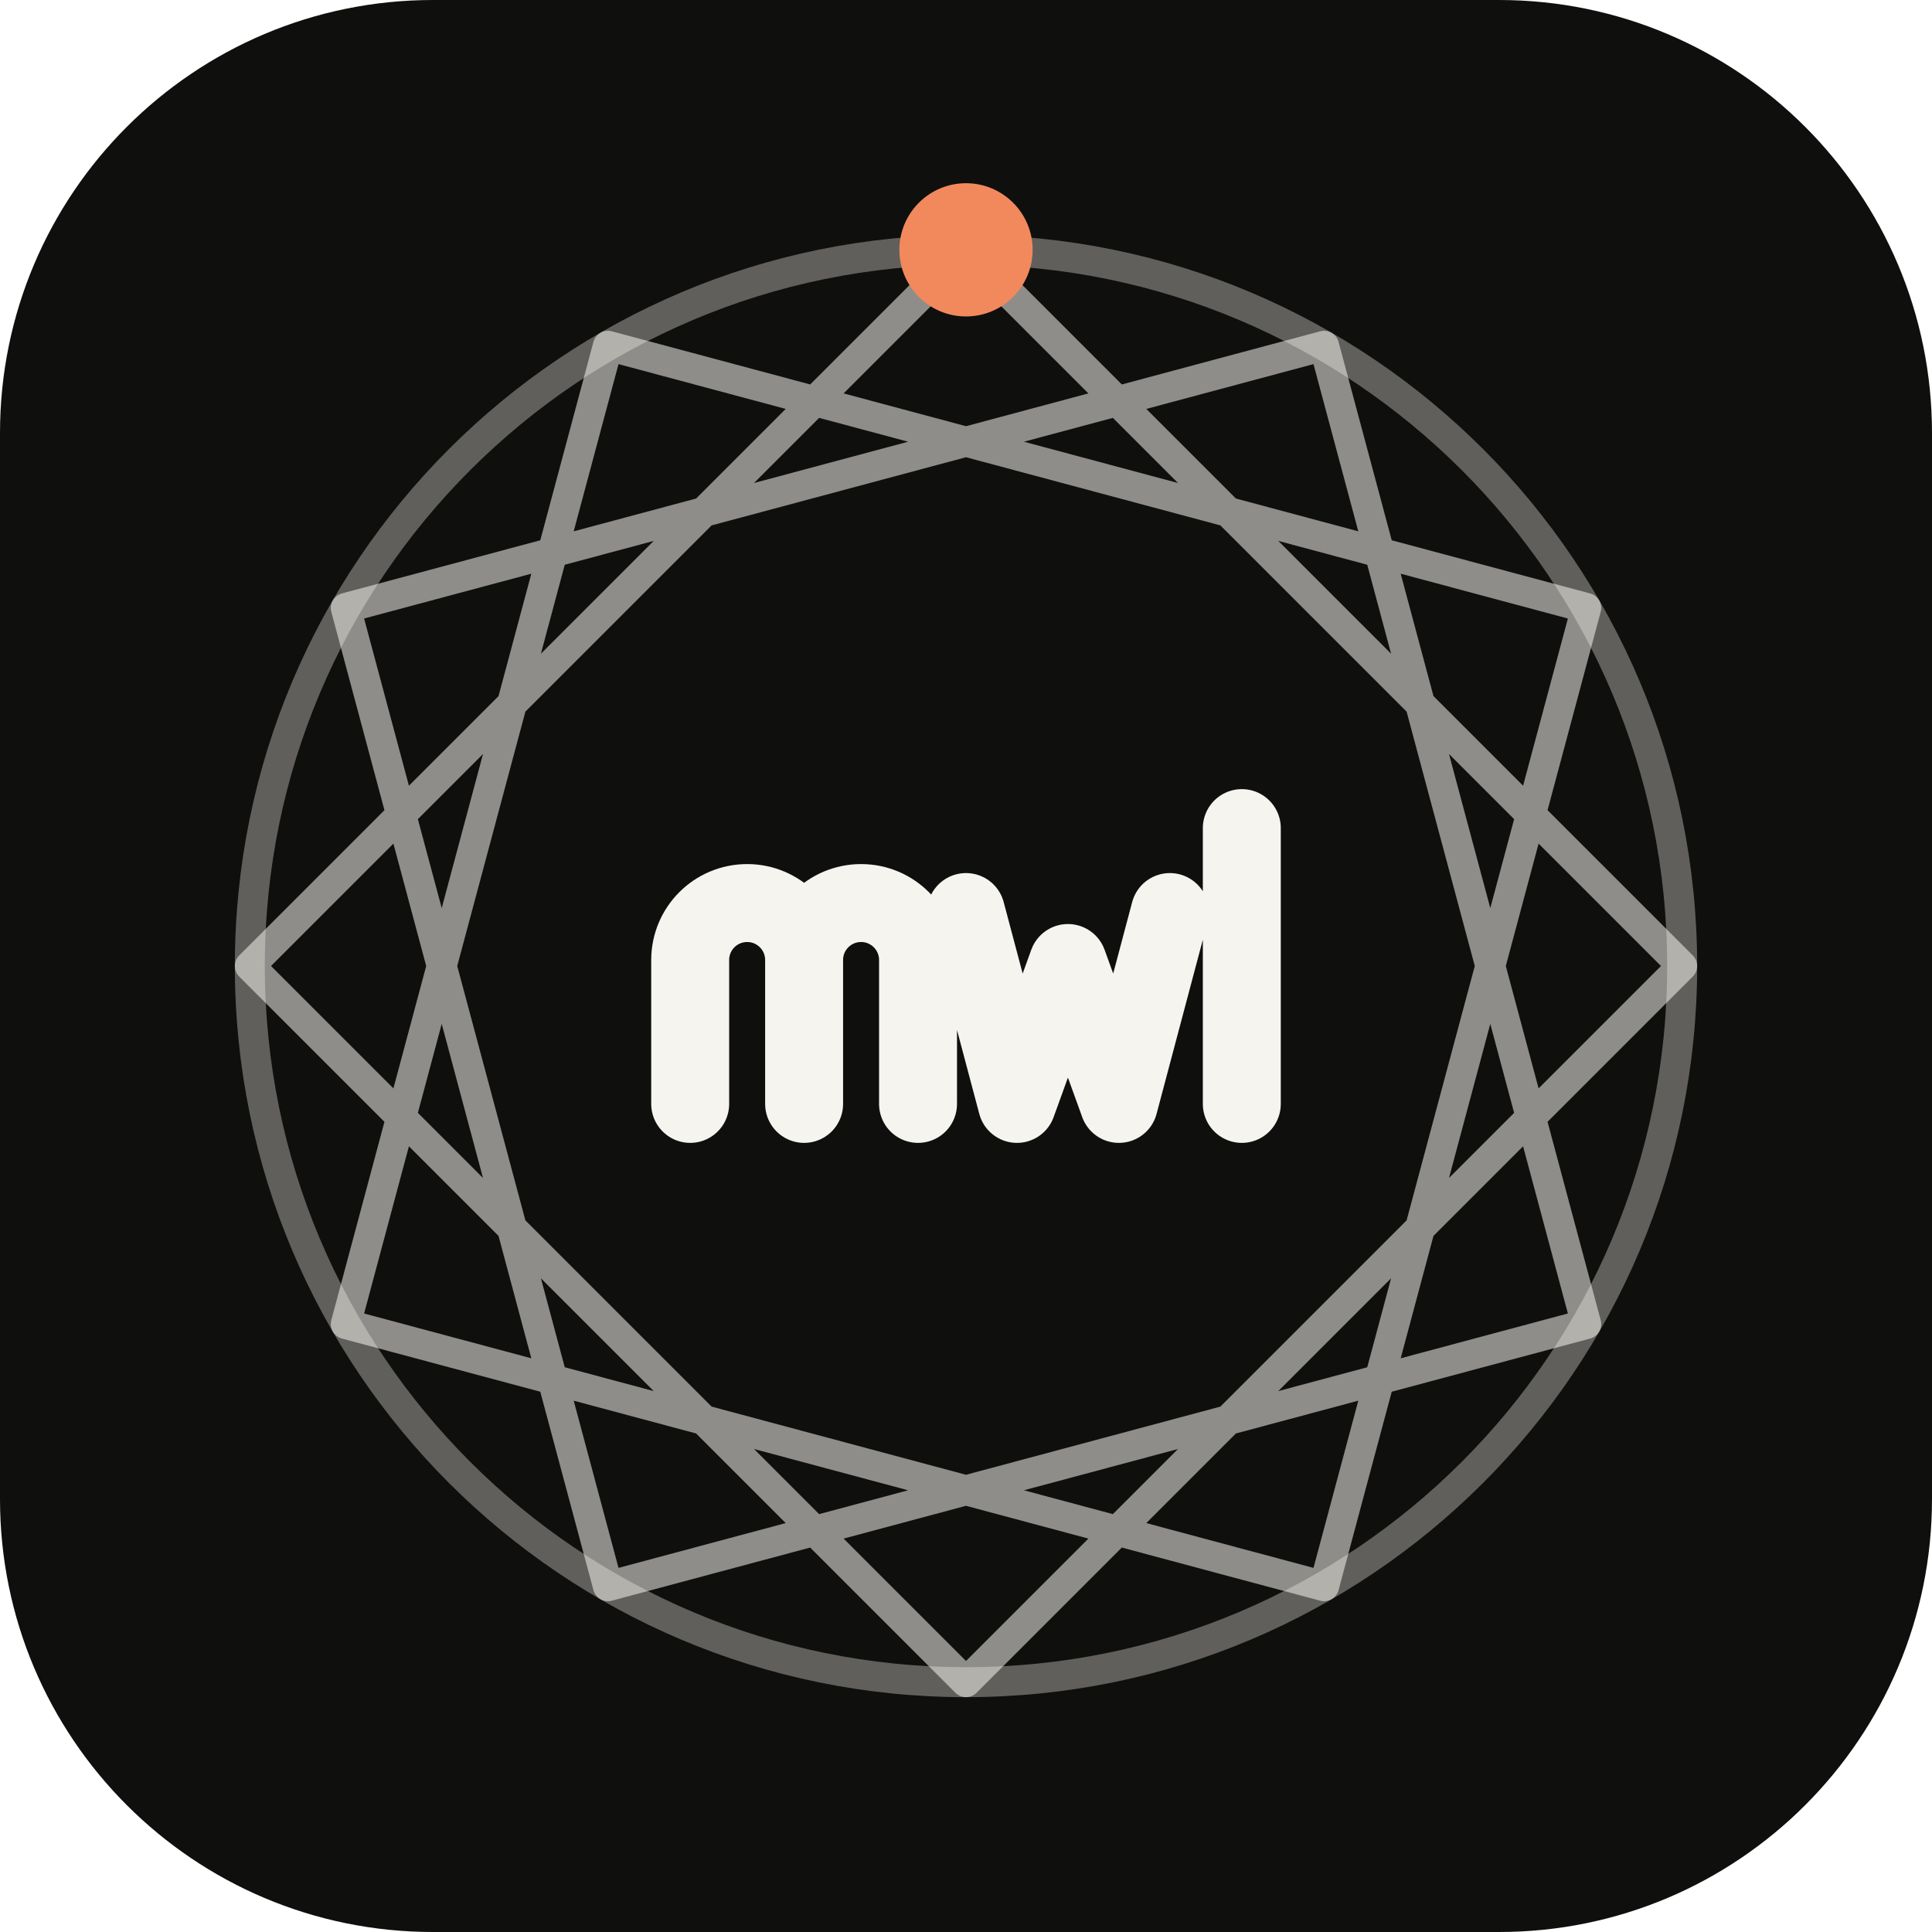
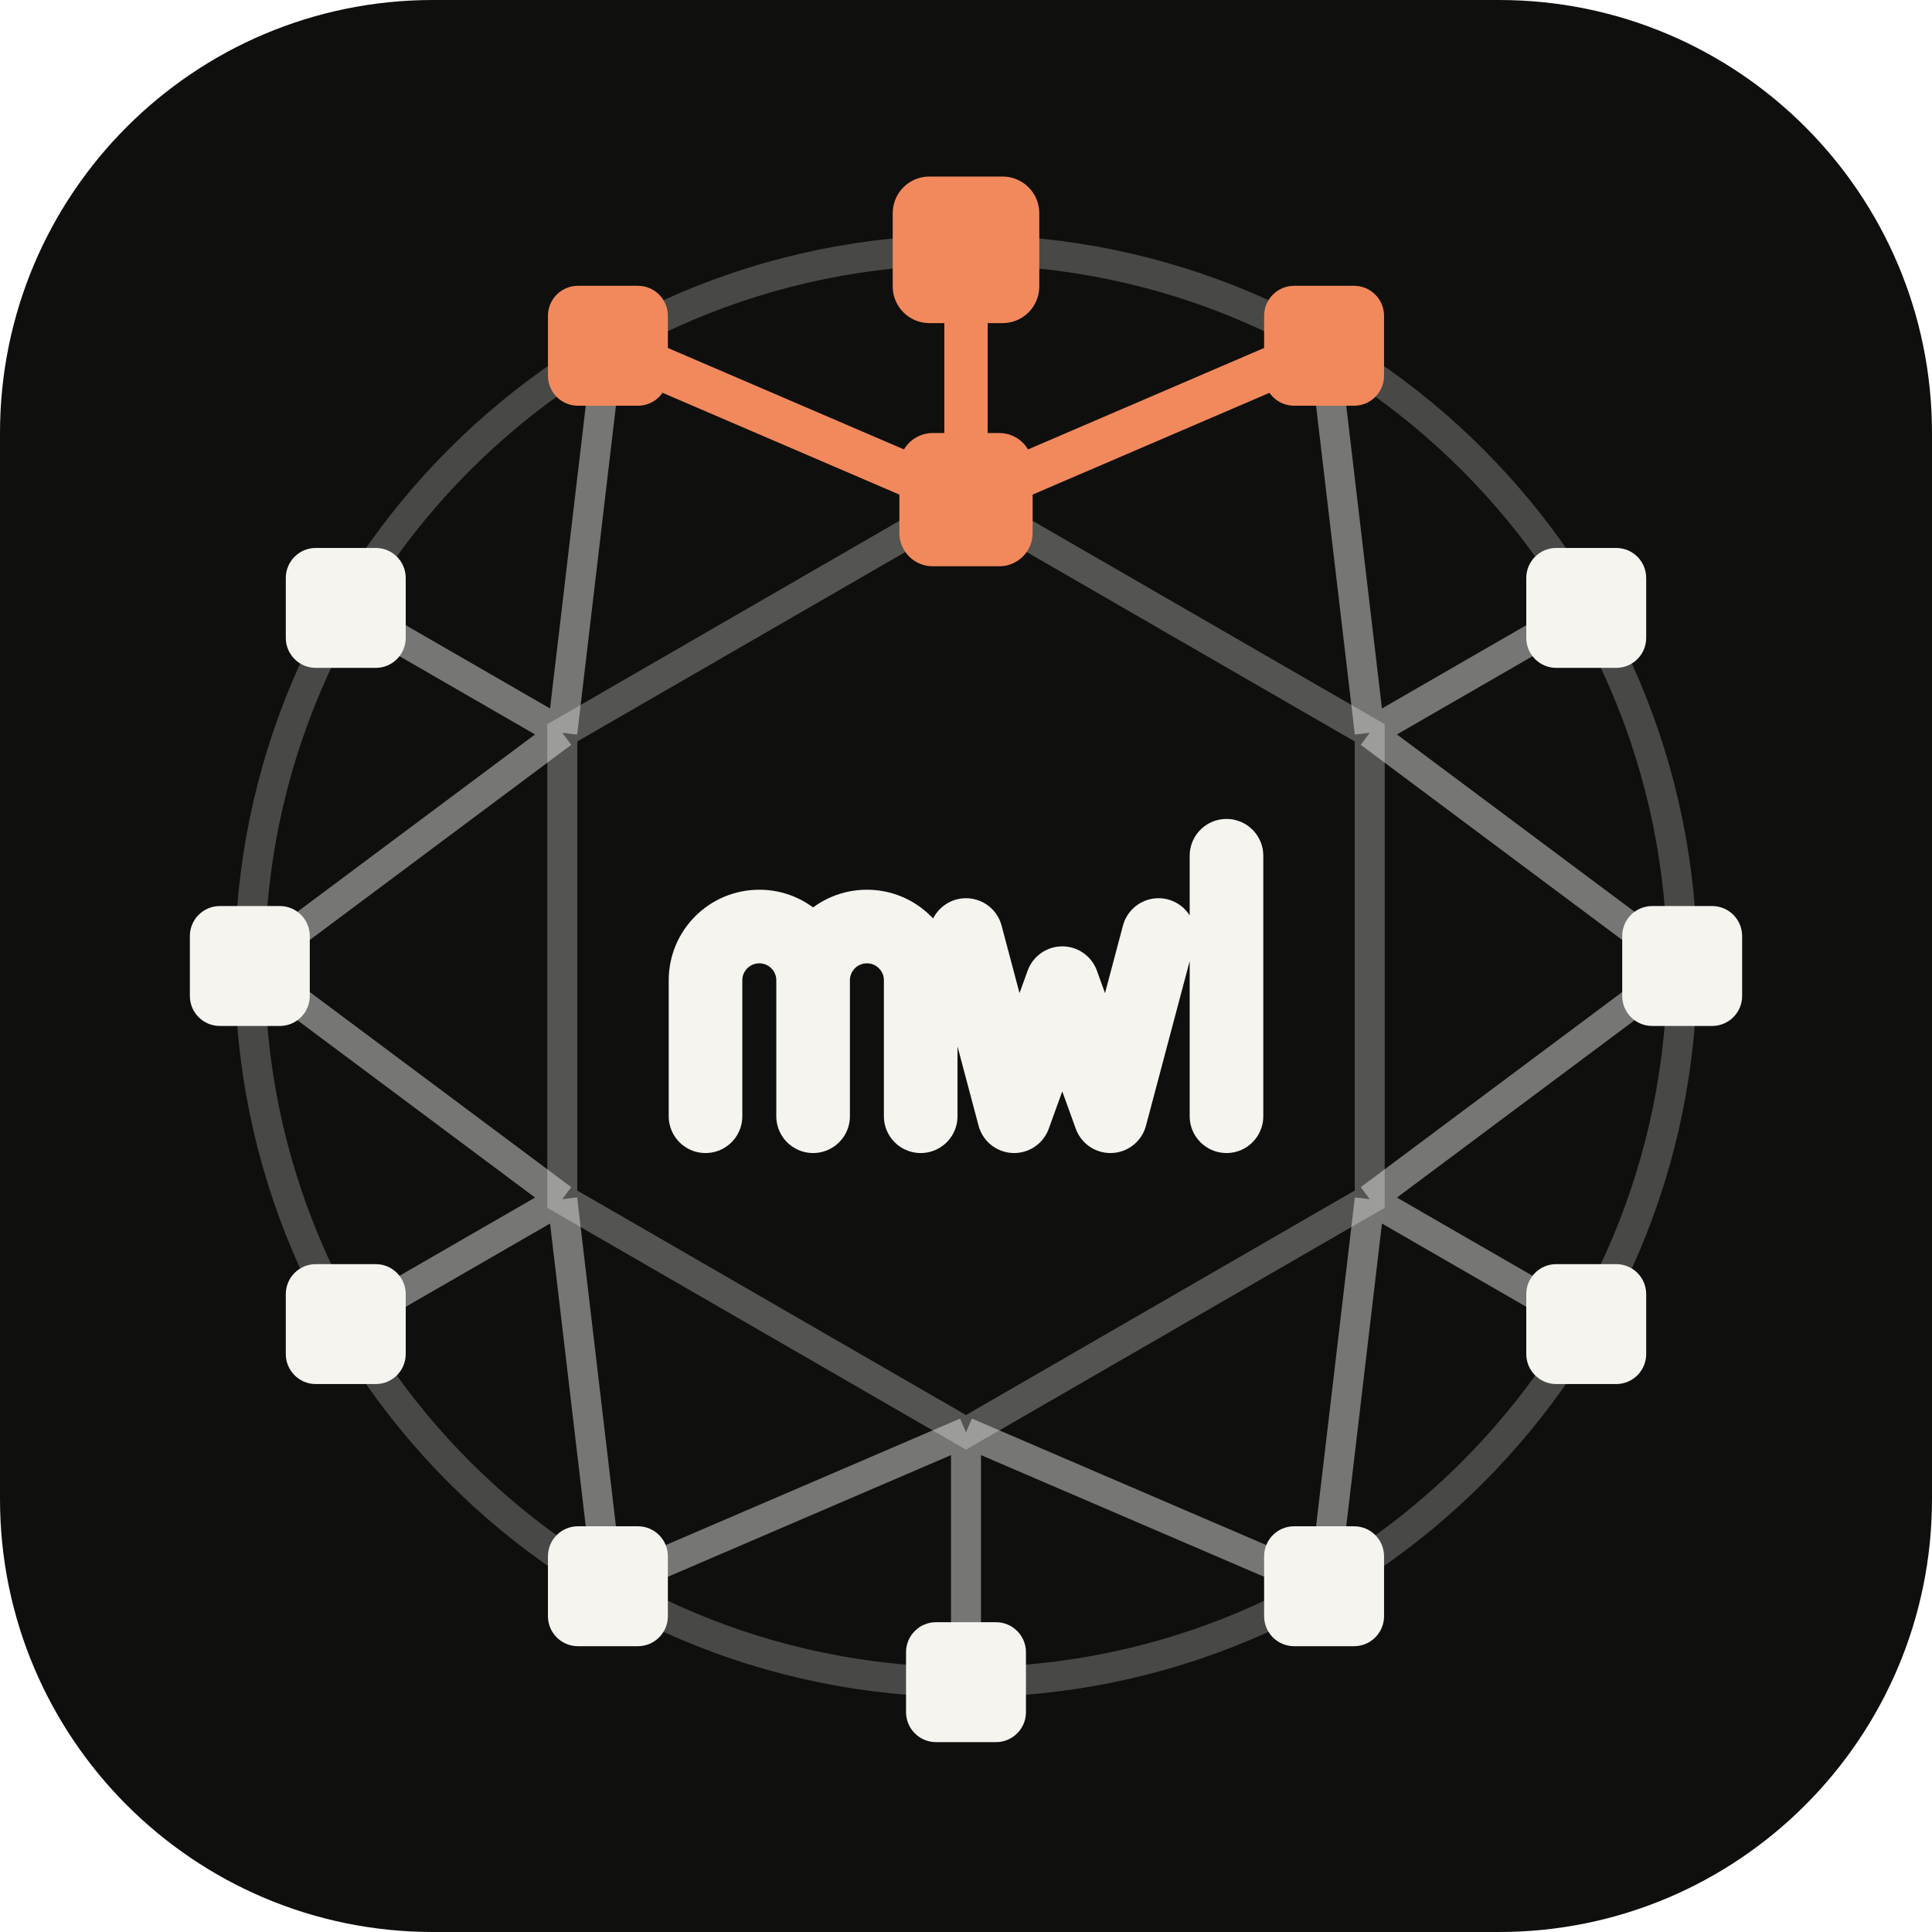
<svg xmlns="http://www.w3.org/2000/svg" viewBox="-5 -5 58 58">
  <rect x="-5" y="-5" width="58" height="58" rx="13" fill="#0f0f0e" />
-   <g fill="none" stroke="#f5f4ef" stroke-linecap="round" stroke-linejoin="round">
-     <circle cx="24" cy="24" r="21.5" stroke-width="0.9" opacity="0.35" />
-     <path d="M24 2.5L45.5 24M34.75 5.38L42.62 34.75M42.62 13.25L34.75 42.62M45.5 24L24 45.5M42.62 34.75L13.25 42.62M34.75 42.62L5.38 34.75M24 45.5L2.5 24M13.25 42.62L5.38 13.25M5.38 34.75L13.25 5.38M2.5 24L24 2.5M5.38 13.25L34.75 5.38M13.25 5.38L42.62 13.25" stroke-width="0.9" opacity="0.55" />
-     <path d="M14.7 28.4V23.6a1.9 1.9 0 0 1 3.8 0V28.4M18.5 23.6a1.9 1.9 0 0 1 3.8 0V28.4M23.9 22l1.7 6.4 1.7-4.7 1.7 4.7 1.7-6.4M33.1 19.2V28.4" stroke-width="2.6" transform="translate(24 24) scale(0.9) translate(-23.9 -23.8)" />
+   <g fill="none" stroke="#f5f4ef" stroke-width="0.9">
+     <circle cx="24" cy="24" r="21.5" opacity="0.25" />
+     <path d="M36.12 17L34.75 5.38M36.12 17L42.62 13.25M36.12 17L45.5 24M36.12 31L45.5 24M36.12 31L42.62 34.75M36.12 31L34.75 42.62M24 38L34.75 42.62M24 38L24 45.5M24 38L13.25 42.62M11.88 31L13.25 42.62M11.88 31L5.38 34.75M11.88 31L2.5 24M11.88 17L2.5 24M11.88 17L5.38 13.25M11.88 17L13.25 5.38" opacity="0.45" />
+     <path d="M24 10L36.12 17V31L24 38L11.88 31V17Z" opacity="0.3" />
  </g>
-   <circle cx="24" cy="2.5" r="2" fill="#f2895c" />
+   <path d="M24 10L13.25 5.38M24 10L24 2.5M24 10L34.75 5.38" stroke="#f2895c" stroke-width="1.3" stroke-linecap="round" />
+   <g fill="#f5f4ef">
+     <rect x="40.82" y="11.45" width="3.6" height="3.6" rx=".9" />
+     <rect x="43.7" y="22.2" width="3.6" height="3.6" rx=".9" />
+     <rect x="40.82" y="32.95" width="3.6" height="3.6" rx=".9" />
+     <rect x="32.95" y="40.82" width="3.6" height="3.6" rx=".9" />
+     <rect x="22.2" y="43.7" width="3.6" height="3.6" rx=".9" />
+     <rect x="11.45" y="40.82" width="3.6" height="3.6" rx=".9" />
+     <rect x="3.58" y="32.95" width="3.6" height="3.6" rx=".9" />
+     <rect x=".7" y="22.2" width="3.6" height="3.6" rx=".9" />
+     <rect x="3.58" y="11.45" width="3.6" height="3.6" rx=".9" />
+   </g>
+   <g fill="#f2895c">
+     <rect x="21.8" y=".3" width="4.4" height="4.4" rx="1.1" />
+     <rect x="32.95" y="3.58" width="3.6" height="3.6" rx=".9" />
+     <rect x="11.45" y="3.58" width="3.6" height="3.6" rx=".9" />
+     <rect x="22" y="8" width="4" height="4" rx="1" />
+   </g>
+   <path d="M14.7 28.4V23.6a1.9 1.9 0 0 1 3.8 0V28.4M18.5 23.6a1.9 1.9 0 0 1 3.8 0V28.4M23.9 22l1.7 6.4 1.7-4.7 1.7 4.7 1.7-6.4M33.1 19.2V28.4" fill="none" stroke="#f5f4ef" stroke-width="2.6" stroke-linecap="round" stroke-linejoin="round" transform="translate(24 24.6) scale(0.85) translate(-23.9 -23.8)" />
</svg>
